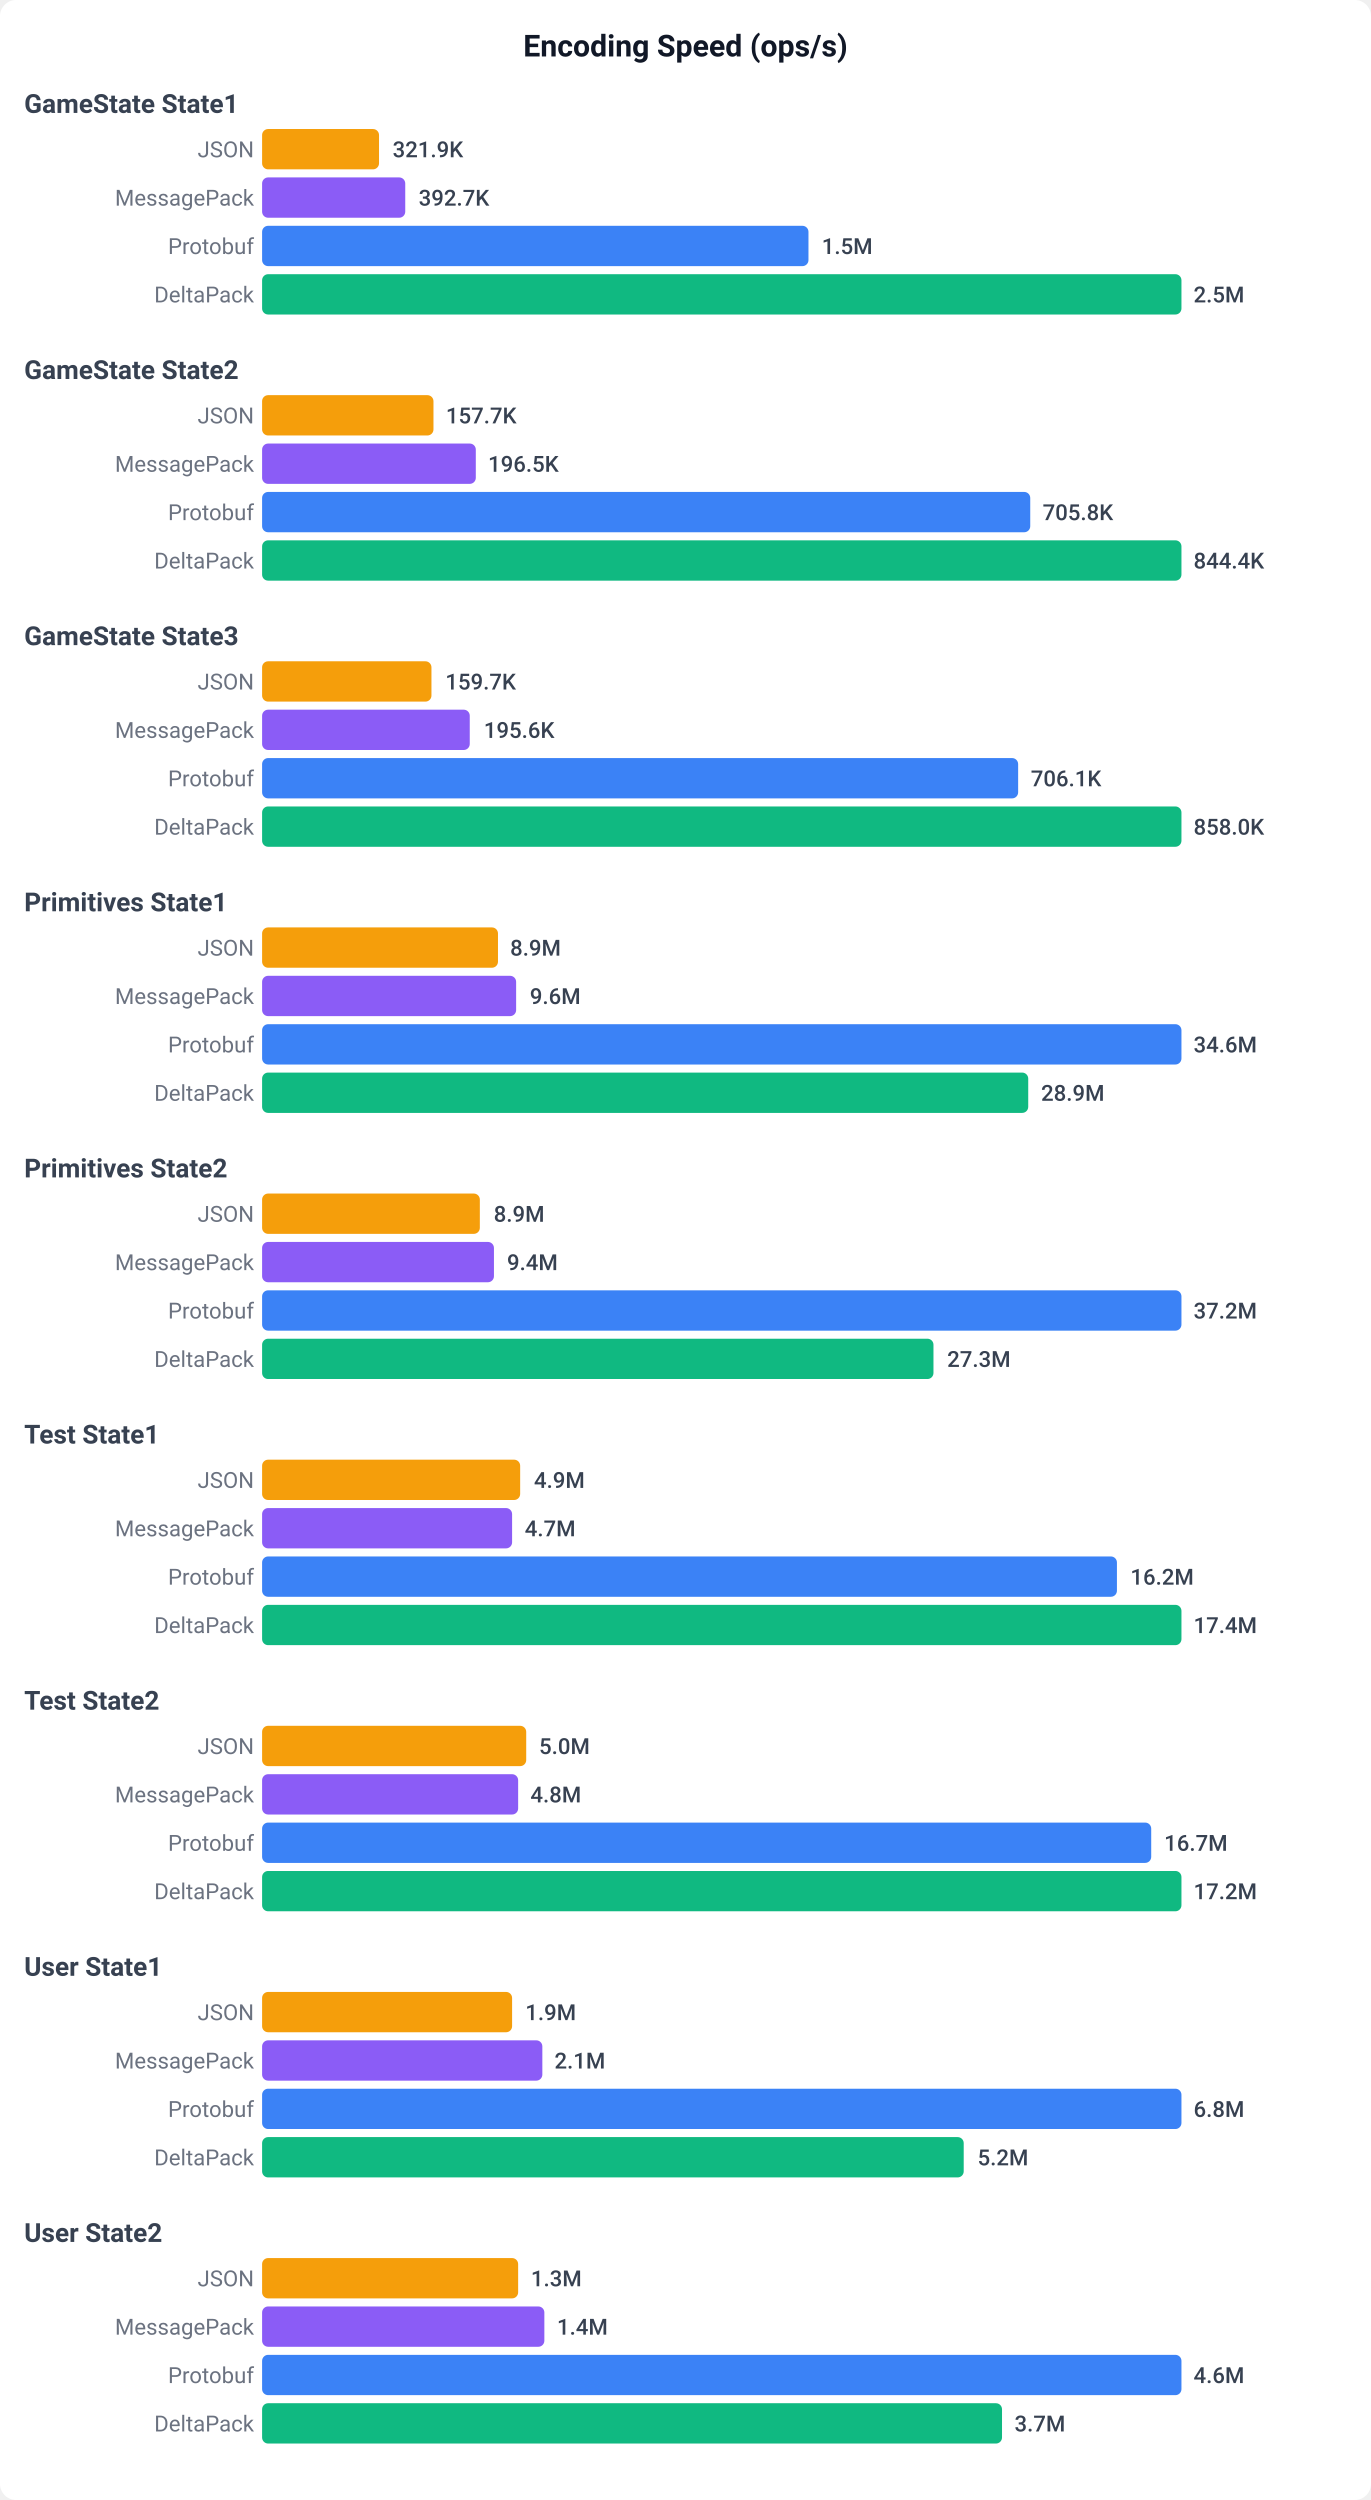
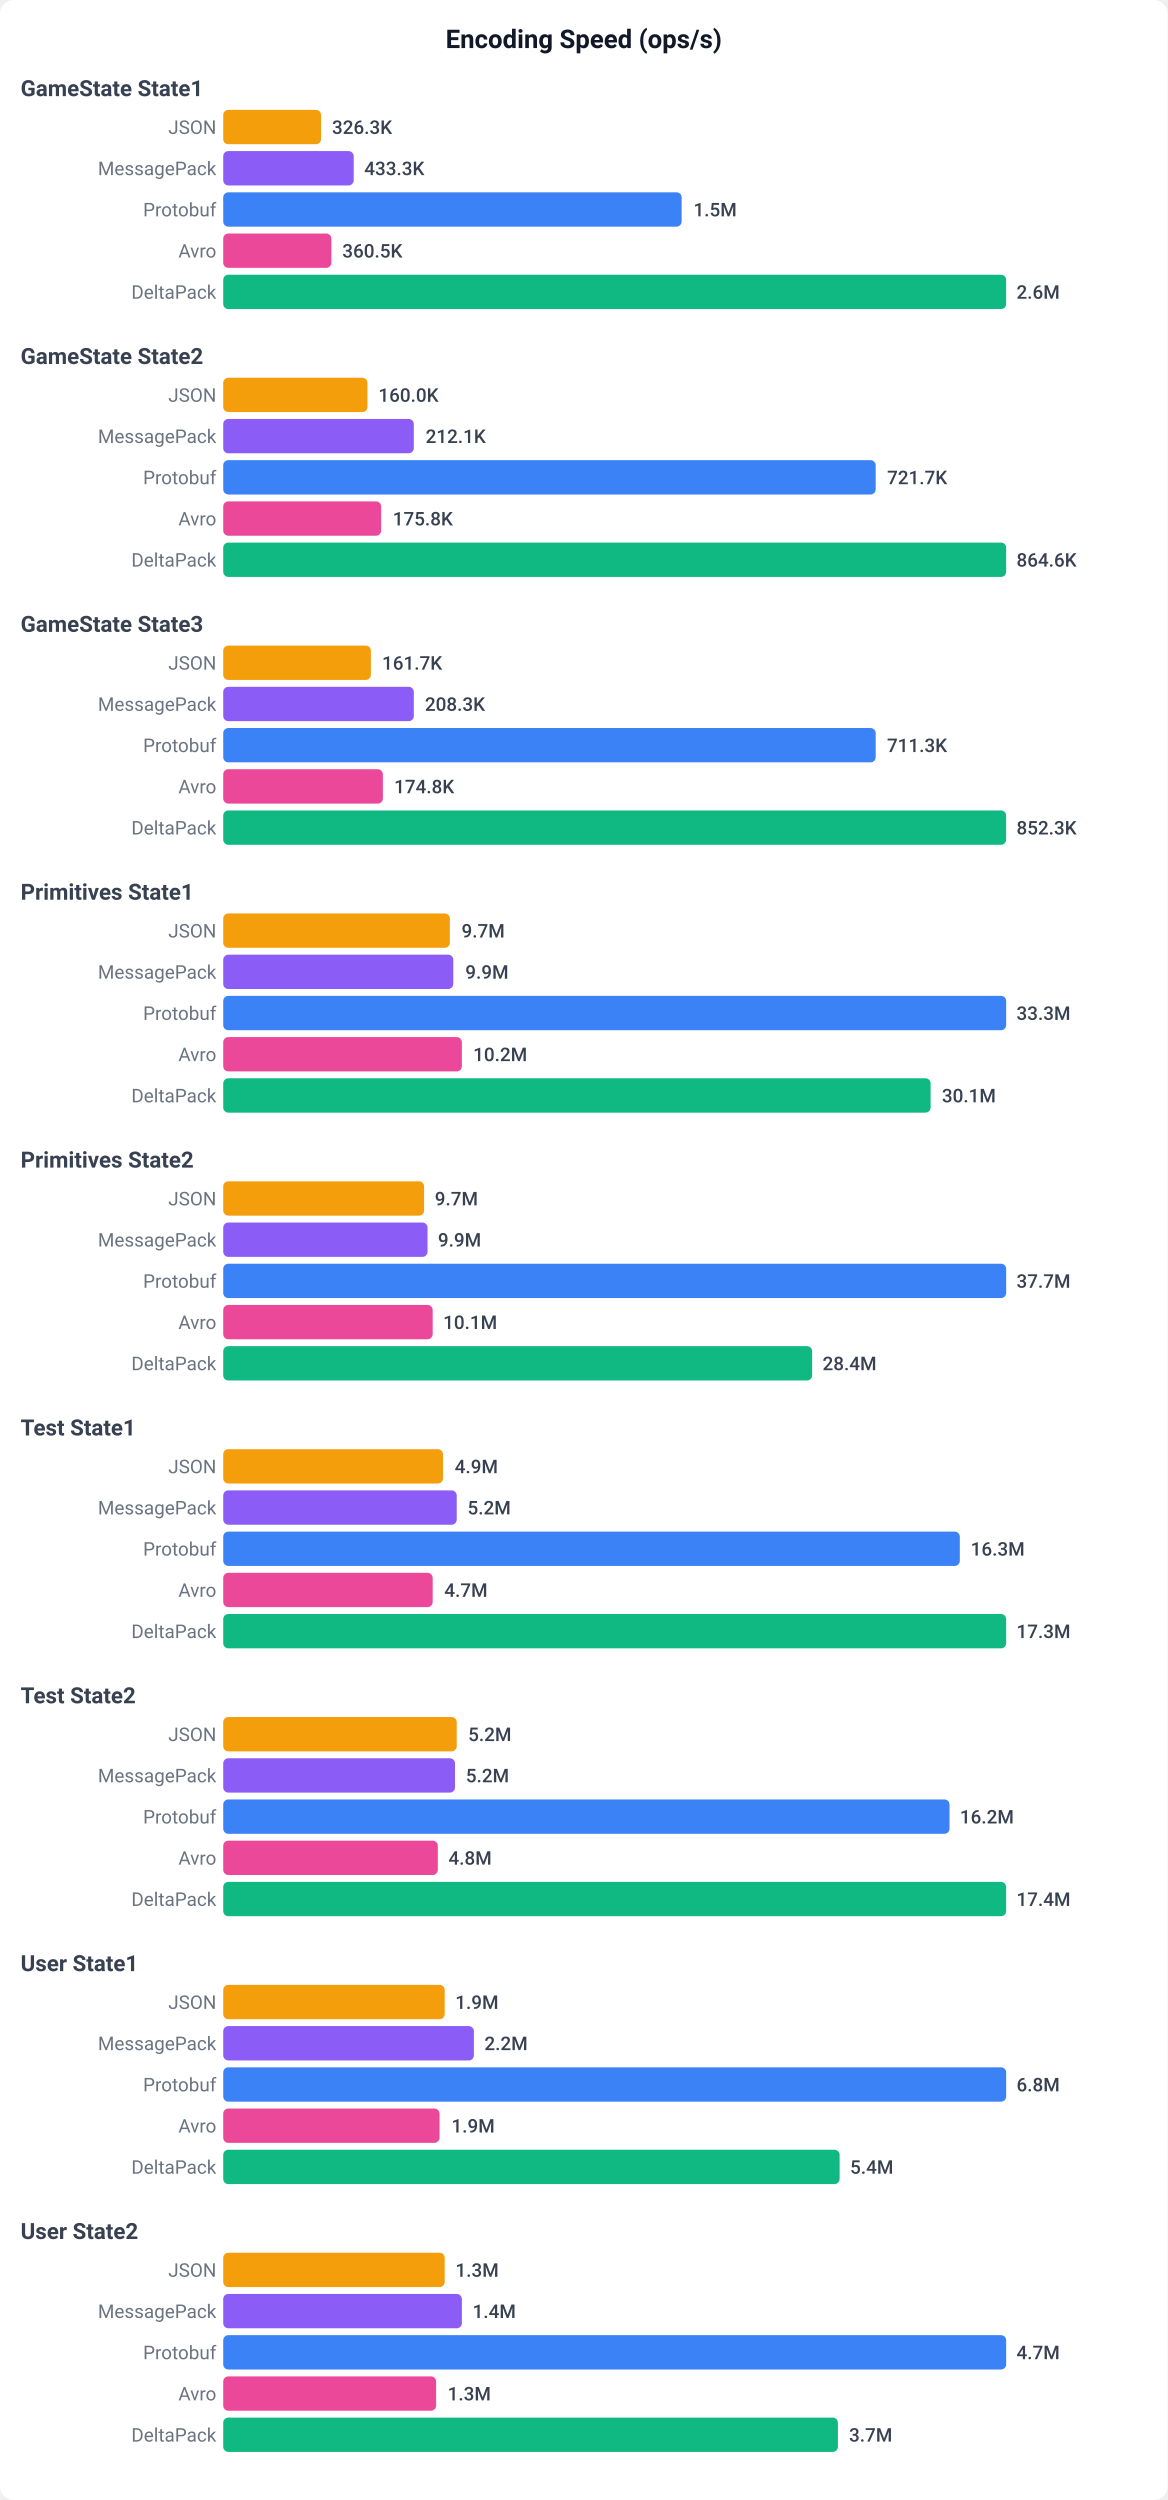
- <svg xmlns="http://www.w3.org/2000/svg" width="680" height="1240" viewBox="0 0 680 1240">
+ <svg xmlns="http://www.w3.org/2000/svg" width="680" height="1456" viewBox="0 0 680 1456">
  <style>
    text { font-family: -apple-system, BlinkMacSystemFont, "Segoe UI", Roboto, sans-serif; }
  </style>
-   <rect width="680" height="1240" fill="white" rx="8" />
+   <rect width="680" height="1456" fill="white" rx="8" />
  <text x="340" y="28" text-anchor="middle" font-size="15" font-weight="bold" fill="#111827">Encoding Speed (ops/s)</text>
  <text x="12" y="56" font-size="13" font-weight="600" fill="#374151">GameState State1</text>
  <text x="126" y="78" text-anchor="end" font-size="11" fill="#6b7280">JSON</text>
-   <rect x="130" y="64" width="58" height="20" fill="#f59e0b" rx="3" />
-   <text x="194.735" y="78" font-size="11" fill="#374151" font-weight="500">321.9K</text>
+   <rect x="130" y="64" width="57" height="20" fill="#f59e0b" rx="3" />
+   <text x="193.347" y="78" font-size="11" fill="#374151" font-weight="500">326.3K</text>
  <text x="126" y="102" text-anchor="end" font-size="11" fill="#6b7280">MessagePack</text>
-   <rect x="130" y="88" width="71" height="20" fill="#8b5cf6" rx="3" />
-   <text x="207.655" y="102" font-size="11" fill="#374151" font-weight="500">392.7K</text>
+   <rect x="130" y="88" width="76" height="20" fill="#8b5cf6" rx="3" />
+   <text x="212.145" y="102" font-size="11" fill="#374151" font-weight="500">433.3K</text>
  <text x="126" y="126" text-anchor="end" font-size="11" fill="#6b7280">Protobuf</text>
-   <rect x="130" y="112" width="271" height="20" fill="#3b82f6" rx="3" />
-   <text x="407.599" y="126" font-size="11" fill="#374151" font-weight="500">1.5M</text>
-   <text x="126" y="150" text-anchor="end" font-size="11" fill="#6b7280">DeltaPack</text>
-   <rect x="130" y="136" width="456" height="20" fill="#10b981" rx="3" />
-   <text x="592" y="150" font-size="11" fill="#374151" font-weight="500">2.5M</text>
-   <text x="12" y="188" font-size="13" font-weight="600" fill="#374151">GameState State2</text>
-   <text x="126" y="210" text-anchor="end" font-size="11" fill="#6b7280">JSON</text>
-   <rect x="130" y="196" width="85" height="20" fill="#f59e0b" rx="3" />
-   <text x="221.171" y="210" font-size="11" fill="#374151" font-weight="500">157.7K</text>
-   <text x="126" y="234" text-anchor="end" font-size="11" fill="#6b7280">MessagePack</text>
-   <rect x="130" y="220" width="106" height="20" fill="#8b5cf6" rx="3" />
-   <text x="242.087" y="234" font-size="11" fill="#374151" font-weight="500">196.5K</text>
-   <text x="126" y="258" text-anchor="end" font-size="11" fill="#6b7280">Protobuf</text>
-   <rect x="130" y="244" width="381" height="20" fill="#3b82f6" rx="3" />
-   <text x="517.13" y="258" font-size="11" fill="#374151" font-weight="500">705.8K</text>
-   <text x="126" y="282" text-anchor="end" font-size="11" fill="#6b7280">DeltaPack</text>
-   <rect x="130" y="268" width="456" height="20" fill="#10b981" rx="3" />
-   <text x="592" y="282" font-size="11" fill="#374151" font-weight="500">844.4K</text>
-   <text x="12" y="320" font-size="13" font-weight="600" fill="#374151">GameState State3</text>
-   <text x="126" y="342" text-anchor="end" font-size="11" fill="#6b7280">JSON</text>
-   <rect x="130" y="328" width="84" height="20" fill="#f59e0b" rx="3" />
-   <text x="220.89" y="342" font-size="11" fill="#374151" font-weight="500">159.7K</text>
-   <text x="126" y="366" text-anchor="end" font-size="11" fill="#6b7280">MessagePack</text>
-   <rect x="130" y="352" width="103" height="20" fill="#8b5cf6" rx="3" />
-   <text x="239.98" y="366" font-size="11" fill="#374151" font-weight="500">195.6K</text>
-   <text x="126" y="390" text-anchor="end" font-size="11" fill="#6b7280">Protobuf</text>
-   <rect x="130" y="376" width="375" height="20" fill="#3b82f6" rx="3" />
-   <text x="511.256" y="390" font-size="11" fill="#374151" font-weight="500">706.1K</text>
-   <text x="126" y="414" text-anchor="end" font-size="11" fill="#6b7280">DeltaPack</text>
-   <rect x="130" y="400" width="456" height="20" fill="#10b981" rx="3" />
-   <text x="592" y="414" font-size="11" fill="#374151" font-weight="500">858.0K</text>
-   <text x="12" y="452" font-size="13" font-weight="600" fill="#374151">Primitives State1</text>
-   <text x="126" y="474" text-anchor="end" font-size="11" fill="#6b7280">JSON</text>
-   <rect x="130" y="460" width="117" height="20" fill="#f59e0b" rx="3" />
-   <text x="253.011" y="474" font-size="11" fill="#374151" font-weight="500">8.9M</text>
-   <text x="126" y="498" text-anchor="end" font-size="11" fill="#6b7280">MessagePack</text>
-   <rect x="130" y="484" width="126" height="20" fill="#8b5cf6" rx="3" />
-   <text x="262.788" y="498" font-size="11" fill="#374151" font-weight="500">9.6M</text>
-   <text x="126" y="522" text-anchor="end" font-size="11" fill="#6b7280">Protobuf</text>
-   <rect x="130" y="508" width="456" height="20" fill="#3b82f6" rx="3" />
-   <text x="592" y="522" font-size="11" fill="#374151" font-weight="500">34.6M</text>
-   <text x="126" y="546" text-anchor="end" font-size="11" fill="#6b7280">DeltaPack</text>
-   <rect x="130" y="532" width="380" height="20" fill="#10b981" rx="3" />
-   <text x="516.367" y="546" font-size="11" fill="#374151" font-weight="500">28.9M</text>
-   <text x="12" y="584" font-size="13" font-weight="600" fill="#374151">Primitives State2</text>
-   <text x="126" y="606" text-anchor="end" font-size="11" fill="#6b7280">JSON</text>
-   <rect x="130" y="592" width="108" height="20" fill="#f59e0b" rx="3" />
-   <text x="244.88" y="606" font-size="11" fill="#374151" font-weight="500">8.9M</text>
-   <text x="126" y="630" text-anchor="end" font-size="11" fill="#6b7280">MessagePack</text>
-   <rect x="130" y="616" width="115" height="20" fill="#8b5cf6" rx="3" />
-   <text x="251.459" y="630" font-size="11" fill="#374151" font-weight="500">9.4M</text>
-   <text x="126" y="654" text-anchor="end" font-size="11" fill="#6b7280">Protobuf</text>
-   <rect x="130" y="640" width="456" height="20" fill="#3b82f6" rx="3" />
-   <text x="592" y="654" font-size="11" fill="#374151" font-weight="500">37.2M</text>
-   <text x="126" y="678" text-anchor="end" font-size="11" fill="#6b7280">DeltaPack</text>
-   <rect x="130" y="664" width="333" height="20" fill="#10b981" rx="3" />
-   <text x="469.798" y="678" font-size="11" fill="#374151" font-weight="500">27.3M</text>
-   <text x="12" y="716" font-size="13" font-weight="600" fill="#374151">Test State1</text>
-   <text x="126" y="738" text-anchor="end" font-size="11" fill="#6b7280">JSON</text>
-   <rect x="130" y="724" width="128" height="20" fill="#f59e0b" rx="3" />
-   <text x="264.855" y="738" font-size="11" fill="#374151" font-weight="500">4.9M</text>
-   <text x="126" y="762" text-anchor="end" font-size="11" fill="#6b7280">MessagePack</text>
-   <rect x="130" y="748" width="124" height="20" fill="#8b5cf6" rx="3" />
-   <text x="260.279" y="762" font-size="11" fill="#374151" font-weight="500">4.7M</text>
-   <text x="126" y="786" text-anchor="end" font-size="11" fill="#6b7280">Protobuf</text>
-   <rect x="130" y="772" width="424" height="20" fill="#3b82f6" rx="3" />
-   <text x="560.679" y="786" font-size="11" fill="#374151" font-weight="500">16.2M</text>
-   <text x="126" y="810" text-anchor="end" font-size="11" fill="#6b7280">DeltaPack</text>
-   <rect x="130" y="796" width="456" height="20" fill="#10b981" rx="3" />
-   <text x="592" y="810" font-size="11" fill="#374151" font-weight="500">17.4M</text>
-   <text x="12" y="848" font-size="13" font-weight="600" fill="#374151">Test State2</text>
-   <text x="126" y="870" text-anchor="end" font-size="11" fill="#6b7280">JSON</text>
-   <rect x="130" y="856" width="131" height="20" fill="#f59e0b" rx="3" />
-   <text x="267.369" y="870" font-size="11" fill="#374151" font-weight="500">5.0M</text>
-   <text x="126" y="894" text-anchor="end" font-size="11" fill="#6b7280">MessagePack</text>
-   <rect x="130" y="880" width="127" height="20" fill="#8b5cf6" rx="3" />
-   <text x="263.085" y="894" font-size="11" fill="#374151" font-weight="500">4.8M</text>
-   <text x="126" y="918" text-anchor="end" font-size="11" fill="#6b7280">Protobuf</text>
-   <rect x="130" y="904" width="441" height="20" fill="#3b82f6" rx="3" />
-   <text x="577.427" y="918" font-size="11" fill="#374151" font-weight="500">16.7M</text>
-   <text x="126" y="942" text-anchor="end" font-size="11" fill="#6b7280">DeltaPack</text>
-   <rect x="130" y="928" width="456" height="20" fill="#10b981" rx="3" />
-   <text x="592" y="942" font-size="11" fill="#374151" font-weight="500">17.2M</text>
-   <text x="12" y="980" font-size="13" font-weight="600" fill="#374151">User State1</text>
-   <text x="126" y="1002" text-anchor="end" font-size="11" fill="#6b7280">JSON</text>
-   <rect x="130" y="988" width="124" height="20" fill="#f59e0b" rx="3" />
-   <text x="260.544" y="1002" font-size="11" fill="#374151" font-weight="500">1.9M</text>
-   <text x="126" y="1026" text-anchor="end" font-size="11" fill="#6b7280">MessagePack</text>
-   <rect x="130" y="1012" width="139" height="20" fill="#8b5cf6" rx="3" />
-   <text x="275.023" y="1026" font-size="11" fill="#374151" font-weight="500">2.1M</text>
-   <text x="126" y="1050" text-anchor="end" font-size="11" fill="#6b7280">Protobuf</text>
-   <rect x="130" y="1036" width="456" height="20" fill="#3b82f6" rx="3" />
-   <text x="592" y="1050" font-size="11" fill="#374151" font-weight="500">6.8M</text>
-   <text x="126" y="1074" text-anchor="end" font-size="11" fill="#6b7280">DeltaPack</text>
-   <rect x="130" y="1060" width="348" height="20" fill="#10b981" rx="3" />
-   <text x="484.87" y="1074" font-size="11" fill="#374151" font-weight="500">5.2M</text>
-   <text x="12" y="1112" font-size="13" font-weight="600" fill="#374151">User State2</text>
-   <text x="126" y="1134" text-anchor="end" font-size="11" fill="#6b7280">JSON</text>
-   <rect x="130" y="1120" width="127" height="20" fill="#f59e0b" rx="3" />
-   <text x="263.331" y="1134" font-size="11" fill="#374151" font-weight="500">1.3M</text>
-   <text x="126" y="1158" text-anchor="end" font-size="11" fill="#6b7280">MessagePack</text>
-   <rect x="130" y="1144" width="140" height="20" fill="#8b5cf6" rx="3" />
-   <text x="276.273" y="1158" font-size="11" fill="#374151" font-weight="500">1.4M</text>
-   <text x="126" y="1182" text-anchor="end" font-size="11" fill="#6b7280">Protobuf</text>
-   <rect x="130" y="1168" width="456" height="20" fill="#3b82f6" rx="3" />
-   <text x="592" y="1182" font-size="11" fill="#374151" font-weight="500">4.6M</text>
-   <text x="126" y="1206" text-anchor="end" font-size="11" fill="#6b7280">DeltaPack</text>
-   <rect x="130" y="1192" width="367" height="20" fill="#10b981" rx="3" />
-   <text x="503.2" y="1206" font-size="11" fill="#374151" font-weight="500">3.7M</text>
+   <rect x="130" y="112" width="267" height="20" fill="#3b82f6" rx="3" />
+   <text x="403.884" y="126" font-size="11" fill="#374151" font-weight="500">1.5M</text>
+   <text x="126" y="150" text-anchor="end" font-size="11" fill="#6b7280">Avro</text>
+   <rect x="130" y="136" width="63" height="20" fill="#ec4899" rx="3" />
+   <text x="199.35" y="150" font-size="11" fill="#374151" font-weight="500">360.5K</text>
+   <text x="126" y="174" text-anchor="end" font-size="11" fill="#6b7280">DeltaPack</text>
+   <rect x="130" y="160" width="456" height="20" fill="#10b981" rx="3" />
+   <text x="592" y="174" font-size="11" fill="#374151" font-weight="500">2.6M</text>
+   <text x="12" y="212" font-size="13" font-weight="600" fill="#374151">GameState State2</text>
+   <text x="126" y="234" text-anchor="end" font-size="11" fill="#6b7280">JSON</text>
+   <rect x="130" y="220" width="84" height="20" fill="#f59e0b" rx="3" />
+   <text x="220.385" y="234" font-size="11" fill="#374151" font-weight="500">160.0K</text>
+   <text x="126" y="258" text-anchor="end" font-size="11" fill="#6b7280">MessagePack</text>
+   <rect x="130" y="244" width="111" height="20" fill="#8b5cf6" rx="3" />
+   <text x="247.881" y="258" font-size="11" fill="#374151" font-weight="500">212.1K</text>
+   <text x="126" y="282" text-anchor="end" font-size="11" fill="#6b7280">Protobuf</text>
+   <rect x="130" y="268" width="380" height="20" fill="#3b82f6" rx="3" />
+   <text x="516.628" y="282" font-size="11" fill="#374151" font-weight="500">721.7K</text>
+   <text x="126" y="306" text-anchor="end" font-size="11" fill="#6b7280">Avro</text>
+   <rect x="130" y="292" width="92" height="20" fill="#ec4899" rx="3" />
+   <text x="228.731" y="306" font-size="11" fill="#374151" font-weight="500">175.8K</text>
+   <text x="126" y="330" text-anchor="end" font-size="11" fill="#6b7280">DeltaPack</text>
+   <rect x="130" y="316" width="456" height="20" fill="#10b981" rx="3" />
+   <text x="592" y="330" font-size="11" fill="#374151" font-weight="500">864.6K</text>
+   <text x="12" y="368" font-size="13" font-weight="600" fill="#374151">GameState State3</text>
+   <text x="126" y="390" text-anchor="end" font-size="11" fill="#6b7280">JSON</text>
+   <rect x="130" y="376" width="86" height="20" fill="#f59e0b" rx="3" />
+   <text x="222.509" y="390" font-size="11" fill="#374151" font-weight="500">161.7K</text>
+   <text x="126" y="414" text-anchor="end" font-size="11" fill="#6b7280">MessagePack</text>
+   <rect x="130" y="400" width="111" height="20" fill="#8b5cf6" rx="3" />
+   <text x="247.465" y="414" font-size="11" fill="#374151" font-weight="500">208.3K</text>
+   <text x="126" y="438" text-anchor="end" font-size="11" fill="#6b7280">Protobuf</text>
+   <rect x="130" y="424" width="380" height="20" fill="#3b82f6" rx="3" />
+   <text x="516.566" y="438" font-size="11" fill="#374151" font-weight="500">711.3K</text>
+   <text x="126" y="462" text-anchor="end" font-size="11" fill="#6b7280">Avro</text>
+   <rect x="130" y="448" width="93" height="20" fill="#ec4899" rx="3" />
+   <text x="229.523" y="462" font-size="11" fill="#374151" font-weight="500">174.8K</text>
+   <text x="126" y="486" text-anchor="end" font-size="11" fill="#6b7280">DeltaPack</text>
+   <rect x="130" y="472" width="456" height="20" fill="#10b981" rx="3" />
+   <text x="592" y="486" font-size="11" fill="#374151" font-weight="500">852.3K</text>
+   <text x="12" y="524" font-size="13" font-weight="600" fill="#374151">Primitives State1</text>
+   <text x="126" y="546" text-anchor="end" font-size="11" fill="#6b7280">JSON</text>
+   <rect x="130" y="532" width="132" height="20" fill="#f59e0b" rx="3" />
+   <text x="268.77" y="546" font-size="11" fill="#374151" font-weight="500">9.7M</text>
+   <text x="126" y="570" text-anchor="end" font-size="11" fill="#6b7280">MessagePack</text>
+   <rect x="130" y="556" width="134" height="20" fill="#8b5cf6" rx="3" />
+   <text x="270.981" y="570" font-size="11" fill="#374151" font-weight="500">9.9M</text>
+   <text x="126" y="594" text-anchor="end" font-size="11" fill="#6b7280">Protobuf</text>
+   <rect x="130" y="580" width="456" height="20" fill="#3b82f6" rx="3" />
+   <text x="592" y="594" font-size="11" fill="#374151" font-weight="500">33.3M</text>
+   <text x="126" y="618" text-anchor="end" font-size="11" fill="#6b7280">Avro</text>
+   <rect x="130" y="604" width="139" height="20" fill="#ec4899" rx="3" />
+   <text x="275.577" y="618" font-size="11" fill="#374151" font-weight="500">10.2M</text>
+   <text x="126" y="642" text-anchor="end" font-size="11" fill="#6b7280">DeltaPack</text>
+   <rect x="130" y="628" width="412" height="20" fill="#10b981" rx="3" />
+   <text x="548.549" y="642" font-size="11" fill="#374151" font-weight="500">30.1M</text>
+   <text x="12" y="680" font-size="13" font-weight="600" fill="#374151">Primitives State2</text>
+   <text x="126" y="702" text-anchor="end" font-size="11" fill="#6b7280">JSON</text>
+   <rect x="130" y="688" width="117" height="20" fill="#f59e0b" rx="3" />
+   <text x="253.185" y="702" font-size="11" fill="#374151" font-weight="500">9.7M</text>
+   <text x="126" y="726" text-anchor="end" font-size="11" fill="#6b7280">MessagePack</text>
+   <rect x="130" y="712" width="119" height="20" fill="#8b5cf6" rx="3" />
+   <text x="255.033" y="726" font-size="11" fill="#374151" font-weight="500">9.9M</text>
+   <text x="126" y="750" text-anchor="end" font-size="11" fill="#6b7280">Protobuf</text>
+   <rect x="130" y="736" width="456" height="20" fill="#3b82f6" rx="3" />
+   <text x="592" y="750" font-size="11" fill="#374151" font-weight="500">37.7M</text>
+   <text x="126" y="774" text-anchor="end" font-size="11" fill="#6b7280">Avro</text>
+   <rect x="130" y="760" width="122" height="20" fill="#ec4899" rx="3" />
+   <text x="258.089" y="774" font-size="11" fill="#374151" font-weight="500">10.1M</text>
+   <text x="126" y="798" text-anchor="end" font-size="11" fill="#6b7280">DeltaPack</text>
+   <rect x="130" y="784" width="343" height="20" fill="#10b981" rx="3" />
+   <text x="479.047" y="798" font-size="11" fill="#374151" font-weight="500">28.4M</text>
+   <text x="12" y="836" font-size="13" font-weight="600" fill="#374151">Test State1</text>
+   <text x="126" y="858" text-anchor="end" font-size="11" fill="#6b7280">JSON</text>
+   <rect x="130" y="844" width="128" height="20" fill="#f59e0b" rx="3" />
+   <text x="264.815" y="858" font-size="11" fill="#374151" font-weight="500">4.9M</text>
+   <text x="126" y="882" text-anchor="end" font-size="11" fill="#6b7280">MessagePack</text>
+   <rect x="130" y="868" width="136" height="20" fill="#8b5cf6" rx="3" />
+   <text x="272.279" y="882" font-size="11" fill="#374151" font-weight="500">5.2M</text>
+   <text x="126" y="906" text-anchor="end" font-size="11" fill="#6b7280">Protobuf</text>
+   <rect x="130" y="892" width="429" height="20" fill="#3b82f6" rx="3" />
+   <text x="565.32" y="906" font-size="11" fill="#374151" font-weight="500">16.3M</text>
+   <text x="126" y="930" text-anchor="end" font-size="11" fill="#6b7280">Avro</text>
+   <rect x="130" y="916" width="122" height="20" fill="#ec4899" rx="3" />
+   <text x="258.763" y="930" font-size="11" fill="#374151" font-weight="500">4.7M</text>
+   <text x="126" y="954" text-anchor="end" font-size="11" fill="#6b7280">DeltaPack</text>
+   <rect x="130" y="940" width="456" height="20" fill="#10b981" rx="3" />
+   <text x="592" y="954" font-size="11" fill="#374151" font-weight="500">17.3M</text>
+   <text x="12" y="992" font-size="13" font-weight="600" fill="#374151">Test State2</text>
+   <text x="126" y="1014" text-anchor="end" font-size="11" fill="#6b7280">JSON</text>
+   <rect x="130" y="1000" width="136" height="20" fill="#f59e0b" rx="3" />
+   <text x="272.657" y="1014" font-size="11" fill="#374151" font-weight="500">5.2M</text>
+   <text x="126" y="1038" text-anchor="end" font-size="11" fill="#6b7280">MessagePack</text>
+   <rect x="130" y="1024" width="135" height="20" fill="#8b5cf6" rx="3" />
+   <text x="271.293" y="1038" font-size="11" fill="#374151" font-weight="500">5.2M</text>
+   <text x="126" y="1062" text-anchor="end" font-size="11" fill="#6b7280">Protobuf</text>
+   <rect x="130" y="1048" width="423" height="20" fill="#3b82f6" rx="3" />
+   <text x="559.032" y="1062" font-size="11" fill="#374151" font-weight="500">16.2M</text>
+   <text x="126" y="1086" text-anchor="end" font-size="11" fill="#6b7280">Avro</text>
+   <rect x="130" y="1072" width="125" height="20" fill="#ec4899" rx="3" />
+   <text x="261.17" y="1086" font-size="11" fill="#374151" font-weight="500">4.8M</text>
+   <text x="126" y="1110" text-anchor="end" font-size="11" fill="#6b7280">DeltaPack</text>
+   <rect x="130" y="1096" width="456" height="20" fill="#10b981" rx="3" />
+   <text x="592" y="1110" font-size="11" fill="#374151" font-weight="500">17.4M</text>
+   <text x="12" y="1148" font-size="13" font-weight="600" fill="#374151">User State1</text>
+   <text x="126" y="1170" text-anchor="end" font-size="11" fill="#6b7280">JSON</text>
+   <rect x="130" y="1156" width="129" height="20" fill="#f59e0b" rx="3" />
+   <text x="265.141" y="1170" font-size="11" fill="#374151" font-weight="500">1.9M</text>
+   <text x="126" y="1194" text-anchor="end" font-size="11" fill="#6b7280">MessagePack</text>
+   <rect x="130" y="1180" width="146" height="20" fill="#8b5cf6" rx="3" />
+   <text x="282.116" y="1194" font-size="11" fill="#374151" font-weight="500">2.2M</text>
+   <text x="126" y="1218" text-anchor="end" font-size="11" fill="#6b7280">Protobuf</text>
+   <rect x="130" y="1204" width="456" height="20" fill="#3b82f6" rx="3" />
+   <text x="592" y="1218" font-size="11" fill="#374151" font-weight="500">6.8M</text>
+   <text x="126" y="1242" text-anchor="end" font-size="11" fill="#6b7280">Avro</text>
+   <rect x="130" y="1228" width="126" height="20" fill="#ec4899" rx="3" />
+   <text x="262.928" y="1242" font-size="11" fill="#374151" font-weight="500">1.9M</text>
+   <text x="126" y="1266" text-anchor="end" font-size="11" fill="#6b7280">DeltaPack</text>
+   <rect x="130" y="1252" width="359" height="20" fill="#10b981" rx="3" />
+   <text x="495.096" y="1266" font-size="11" fill="#374151" font-weight="500">5.4M</text>
+   <text x="12" y="1304" font-size="13" font-weight="600" fill="#374151">User State2</text>
+   <text x="126" y="1326" text-anchor="end" font-size="11" fill="#6b7280">JSON</text>
+   <rect x="130" y="1312" width="129" height="20" fill="#f59e0b" rx="3" />
+   <text x="265.256" y="1326" font-size="11" fill="#374151" font-weight="500">1.3M</text>
+   <text x="126" y="1350" text-anchor="end" font-size="11" fill="#6b7280">MessagePack</text>
+   <rect x="130" y="1336" width="139" height="20" fill="#8b5cf6" rx="3" />
+   <text x="275.234" y="1350" font-size="11" fill="#374151" font-weight="500">1.4M</text>
+   <text x="126" y="1374" text-anchor="end" font-size="11" fill="#6b7280">Protobuf</text>
+   <rect x="130" y="1360" width="456" height="20" fill="#3b82f6" rx="3" />
+   <text x="592" y="1374" font-size="11" fill="#374151" font-weight="500">4.7M</text>
+   <text x="126" y="1398" text-anchor="end" font-size="11" fill="#6b7280">Avro</text>
+   <rect x="130" y="1384" width="124" height="20" fill="#ec4899" rx="3" />
+   <text x="260.701" y="1398" font-size="11" fill="#374151" font-weight="500">1.3M</text>
+   <text x="126" y="1422" text-anchor="end" font-size="11" fill="#6b7280">DeltaPack</text>
+   <rect x="130" y="1408" width="358" height="20" fill="#10b981" rx="3" />
+   <text x="494.485" y="1422" font-size="11" fill="#374151" font-weight="500">3.7M</text>
</svg>
